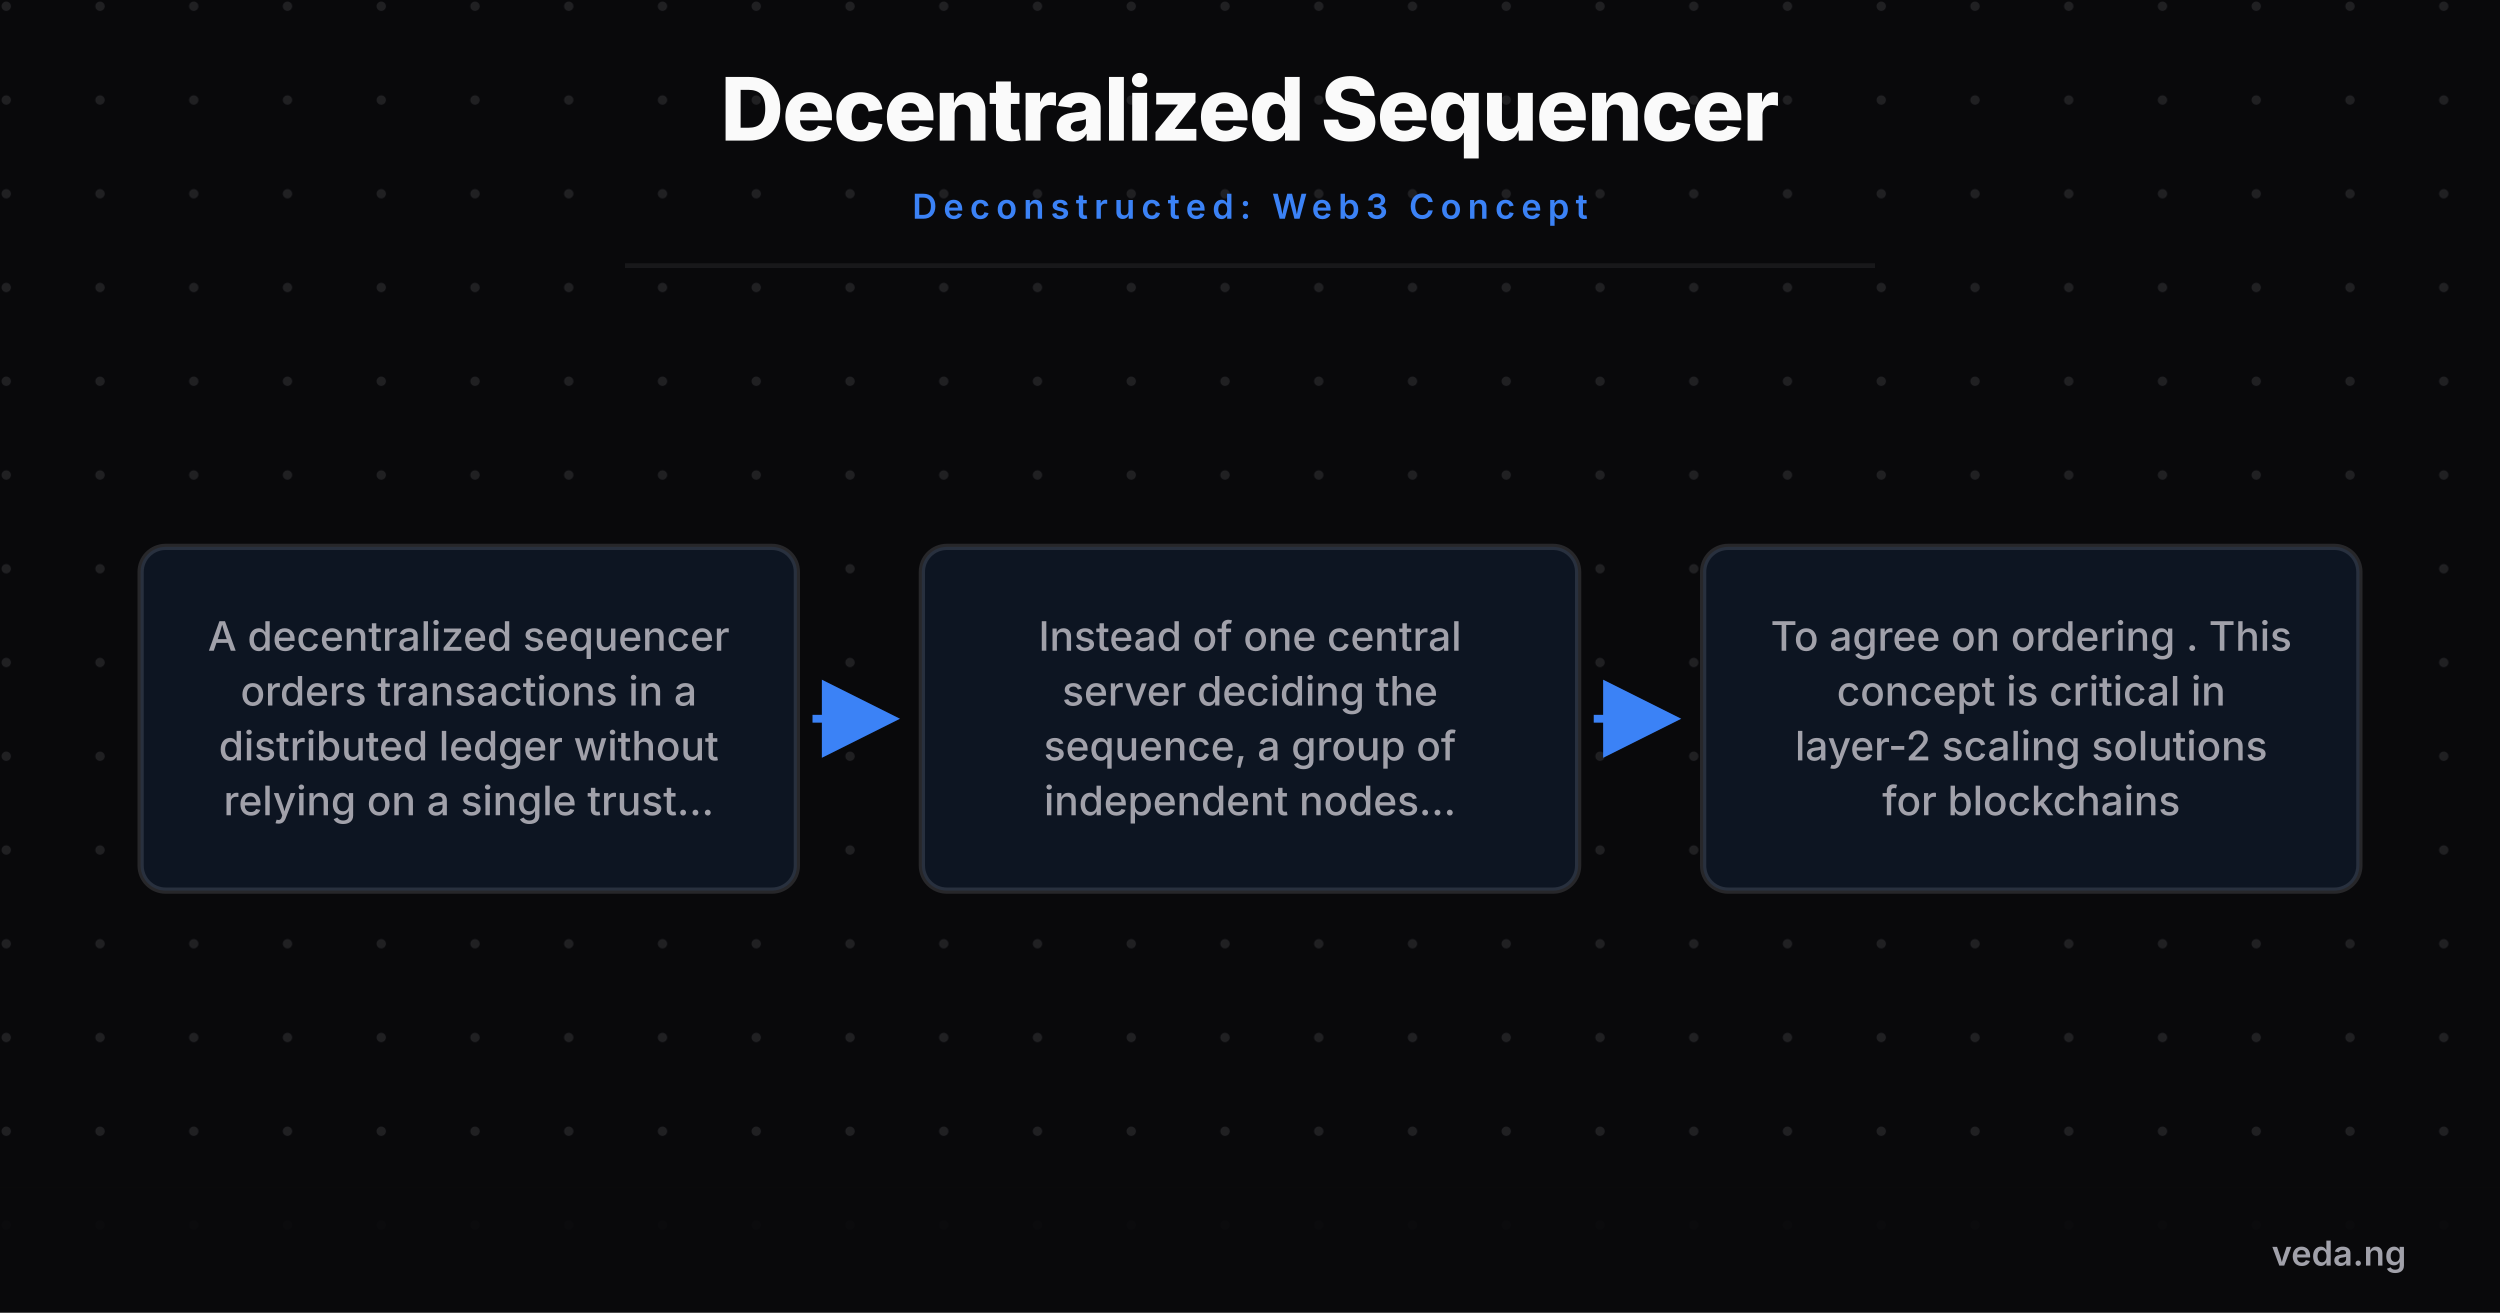
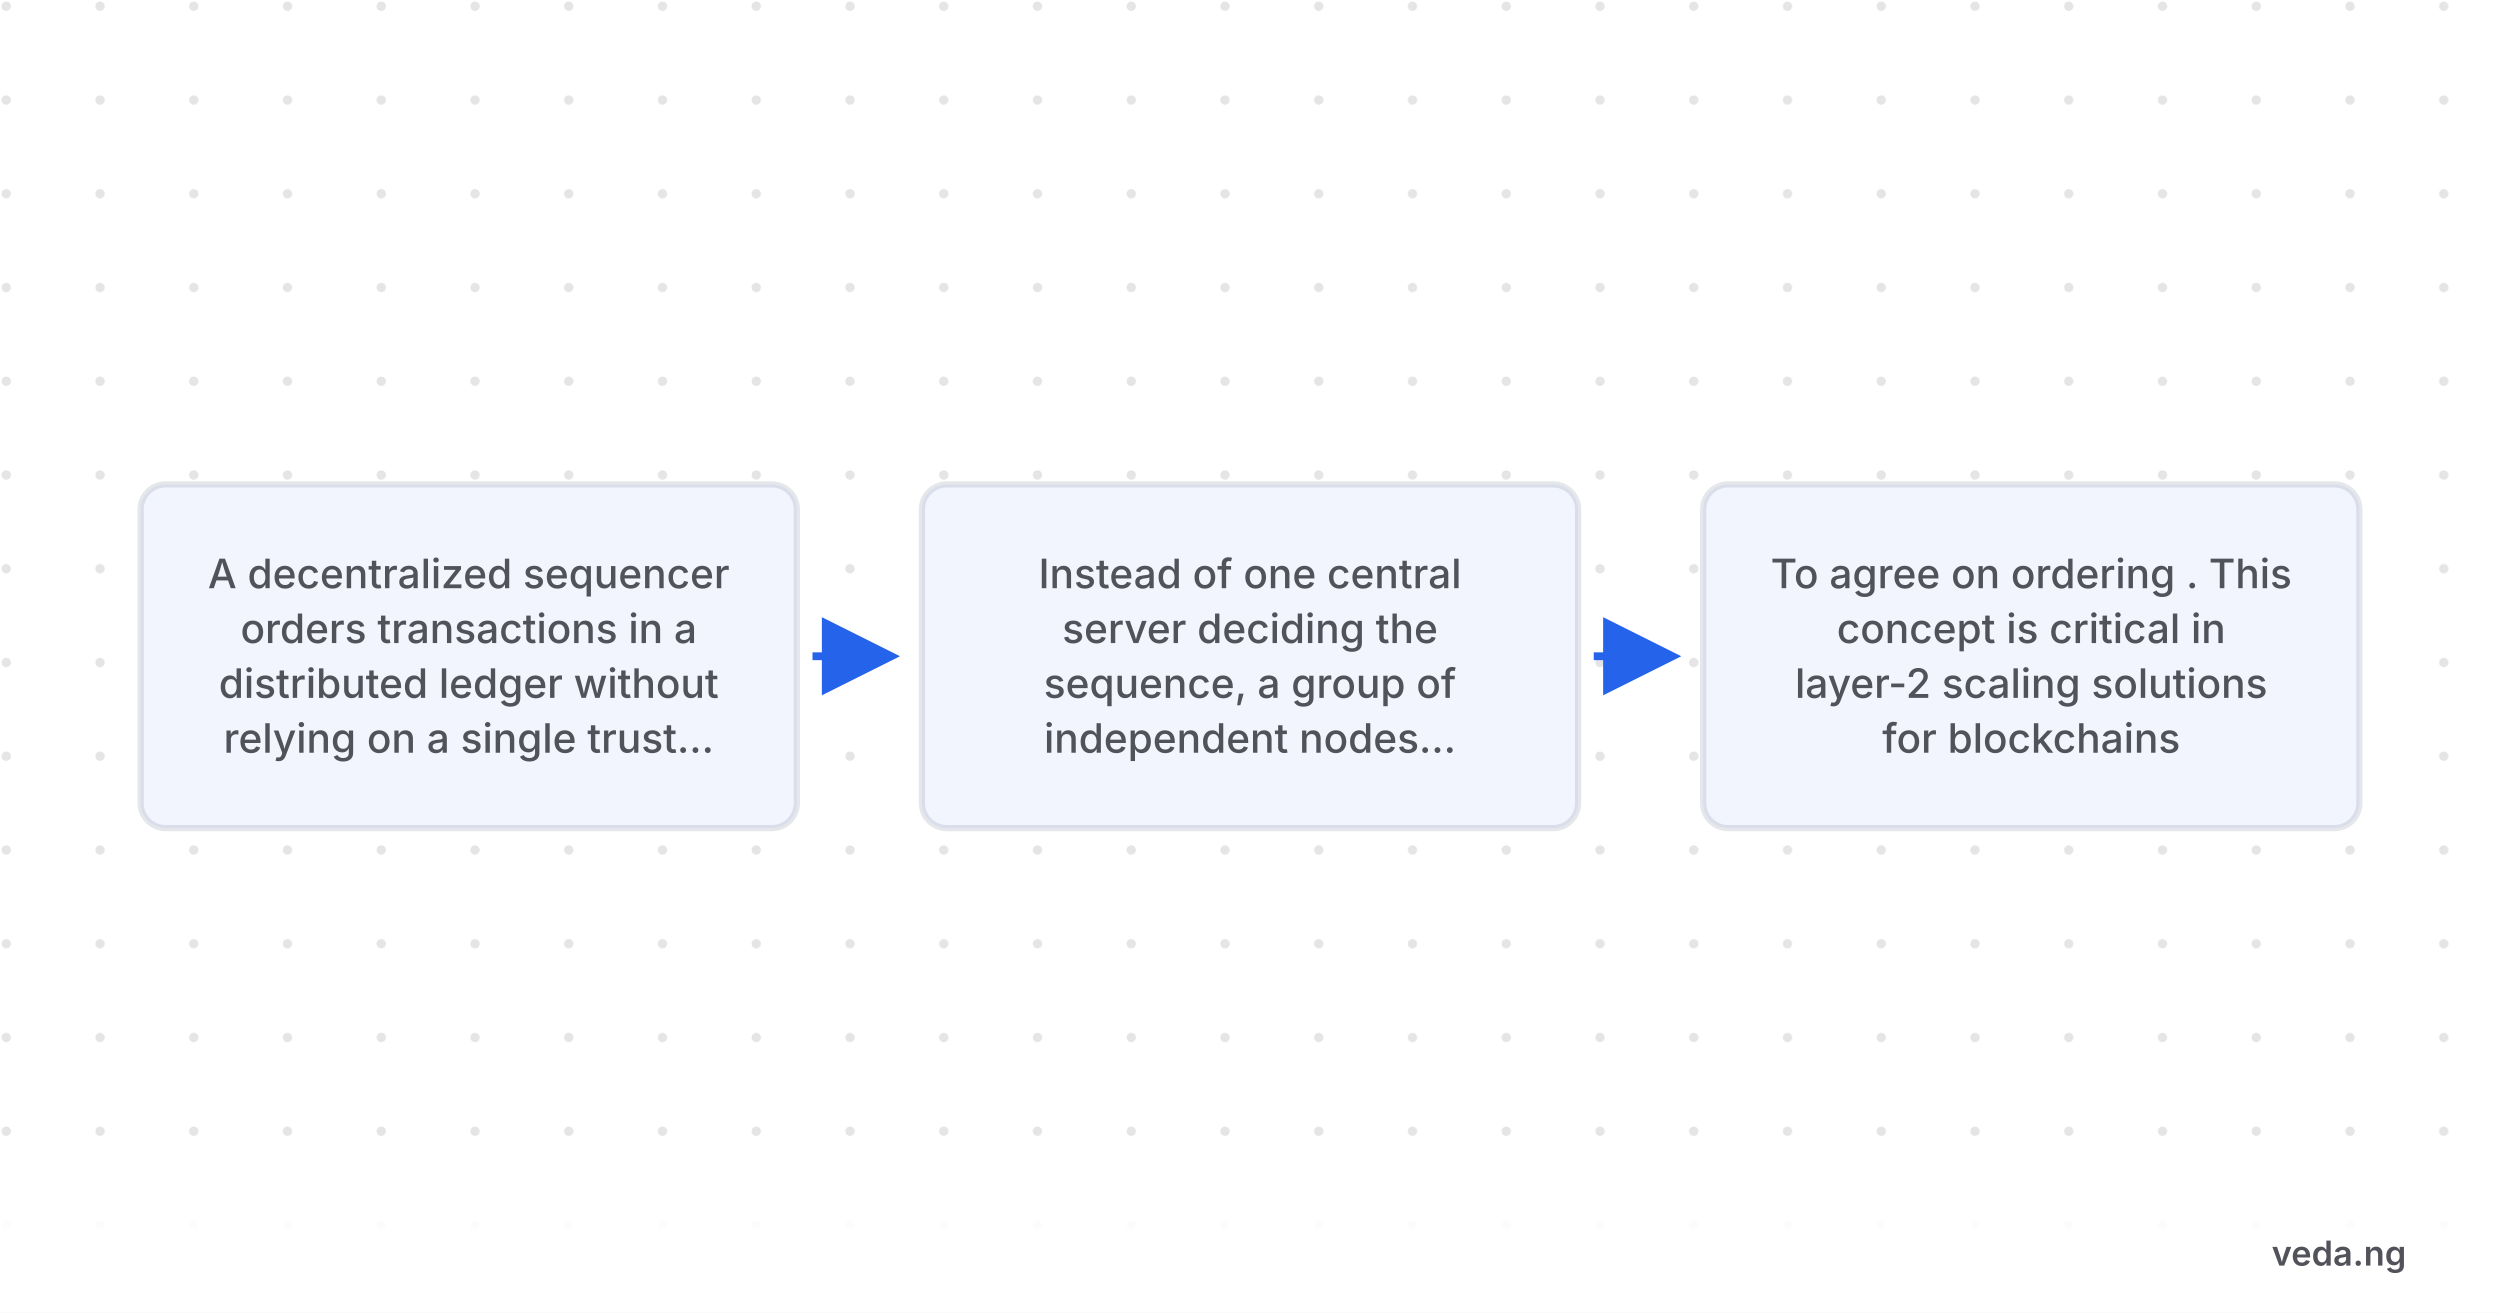
- <svg xmlns="http://www.w3.org/2000/svg" viewBox="0 0 800 420" width="800" height="420" style="background-color:#09090b">
+ <svg xmlns="http://www.w3.org/2000/svg" viewBox="0 0 800 420" width="800" height="420" style="background-color:#ffffff">
  <defs>
    <pattern id="grid" width="30" height="30" patternUnits="userSpaceOnUse">
-       <circle cx="2" cy="2" r="1.5" fill="#a1a1aa" opacity="0.15" />
+       <circle cx="2" cy="2" r="1.5" fill="#52525b" opacity="0.15" />
    </pattern>
    <marker id="arrow" markerWidth="10" markerHeight="10" refX="8" refY="5" orient="auto">
-       <path d="M 0 0 L 10 5 L 0 10 z" fill="#3b82f6" />
+       <path d="M 0 0 L 10 5 L 0 10 z" fill="#2563eb" />
    </marker>
  </defs>
-   <rect width="800" height="420" fill="#09090b" />
+   <rect width="800" height="420" fill="#ffffff" />
  <rect width="800" height="420" fill="url(#grid)" />
-   <text x="400" y="45" font-family="'Inter',sans-serif" font-weight="800" font-size="28" fill="#fafafa" text-anchor="middle" letter-spacing="-0.5">Decentralized Sequencer</text>
-   <text x="400" y="70" font-family="'Inter',sans-serif" font-weight="600" font-size="11" fill="#3b82f6" text-anchor="middle" letter-spacing="2" text-transform="uppercase">Deconstructed: Web3 Concept</text>
-   <line x1="200" y1="85" x2="600" y2="85" stroke="#27272a" stroke-width="1.5" opacity="0.5" />
-   <g transform="translate(0, 100)">
-     <rect x="45" y="75" width="210" height="110" rx="8" fill="#09090b" stroke="#27272a" stroke-width="2" />
-     <rect x="45" y="75" width="210" height="110" rx="8" fill="rgba(59,130,246,0.1)" />
-     <text x="150" y="108.225" font-family="'Inter',sans-serif" font-weight="500" font-size="13" fill="#a1a1aa" text-anchor="middle">A decentralized sequencer</text>
-     <text x="150" y="125.775" font-family="'Inter',sans-serif" font-weight="500" font-size="13" fill="#a1a1aa" text-anchor="middle">orders transactions in a</text>
-     <text x="150" y="143.325" font-family="'Inter',sans-serif" font-weight="500" font-size="13" fill="#a1a1aa" text-anchor="middle">distributed ledger without</text>
-     <text x="150" y="160.875" font-family="'Inter',sans-serif" font-weight="500" font-size="13" fill="#a1a1aa" text-anchor="middle">relying on a single trust...</text>
-     <line x1="260" y1="130" x2="283" y2="130" stroke="#3b82f6" stroke-width="2.5" marker-end="url(#arrow)" />
-     <rect x="295" y="75" width="210" height="110" rx="8" fill="#09090b" stroke="#27272a" stroke-width="2" />
-     <rect x="295" y="75" width="210" height="110" rx="8" fill="rgba(59,130,246,0.1)" />
-     <text x="400" y="108.225" font-family="'Inter',sans-serif" font-weight="500" font-size="13" fill="#a1a1aa" text-anchor="middle">Instead of one central</text>
-     <text x="400" y="125.775" font-family="'Inter',sans-serif" font-weight="500" font-size="13" fill="#a1a1aa" text-anchor="middle">server deciding the</text>
-     <text x="400" y="143.325" font-family="'Inter',sans-serif" font-weight="500" font-size="13" fill="#a1a1aa" text-anchor="middle">sequence, a group of</text>
-     <text x="400" y="160.875" font-family="'Inter',sans-serif" font-weight="500" font-size="13" fill="#a1a1aa" text-anchor="middle">independent nodes...</text>
-     <line x1="510" y1="130" x2="533" y2="130" stroke="#3b82f6" stroke-width="2.5" marker-end="url(#arrow)" />
-     <rect x="545" y="75" width="210" height="110" rx="8" fill="#09090b" stroke="#27272a" stroke-width="2" />
-     <rect x="545" y="75" width="210" height="110" rx="8" fill="rgba(59,130,246,0.1)" />
-     <text x="650" y="108.225" font-family="'Inter',sans-serif" font-weight="500" font-size="13" fill="#a1a1aa" text-anchor="middle">To agree on ordering . This</text>
-     <text x="650" y="125.775" font-family="'Inter',sans-serif" font-weight="500" font-size="13" fill="#a1a1aa" text-anchor="middle">concept is critical in</text>
-     <text x="650" y="143.325" font-family="'Inter',sans-serif" font-weight="500" font-size="13" fill="#a1a1aa" text-anchor="middle">layer-2 scaling solutions</text>
-     <text x="650" y="160.875" font-family="'Inter',sans-serif" font-weight="500" font-size="13" fill="#a1a1aa" text-anchor="middle">for blockchains</text>
+   <g transform="translate(0, 80)">
+     <rect x="45" y="75" width="210" height="110" rx="8" fill="#ffffff" stroke="#e5e7eb" stroke-width="2" />
+     <rect x="45" y="75" width="210" height="110" rx="8" fill="rgba(37,99,235,0.06)" />
+     <text x="150" y="108.225" font-family="'Inter',sans-serif" font-weight="500" font-size="13" fill="#52525b" text-anchor="middle">A decentralized sequencer</text>
+     <text x="150" y="125.775" font-family="'Inter',sans-serif" font-weight="500" font-size="13" fill="#52525b" text-anchor="middle">orders transactions in a</text>
+     <text x="150" y="143.325" font-family="'Inter',sans-serif" font-weight="500" font-size="13" fill="#52525b" text-anchor="middle">distributed ledger without</text>
+     <text x="150" y="160.875" font-family="'Inter',sans-serif" font-weight="500" font-size="13" fill="#52525b" text-anchor="middle">relying on a single trust...</text>
+     <line x1="260" y1="130" x2="283" y2="130" stroke="#2563eb" stroke-width="2.5" marker-end="url(#arrow)" />
+     <rect x="295" y="75" width="210" height="110" rx="8" fill="#ffffff" stroke="#e5e7eb" stroke-width="2" />
+     <rect x="295" y="75" width="210" height="110" rx="8" fill="rgba(37,99,235,0.06)" />
+     <text x="400" y="108.225" font-family="'Inter',sans-serif" font-weight="500" font-size="13" fill="#52525b" text-anchor="middle">Instead of one central</text>
+     <text x="400" y="125.775" font-family="'Inter',sans-serif" font-weight="500" font-size="13" fill="#52525b" text-anchor="middle">server deciding the</text>
+     <text x="400" y="143.325" font-family="'Inter',sans-serif" font-weight="500" font-size="13" fill="#52525b" text-anchor="middle">sequence, a group of</text>
+     <text x="400" y="160.875" font-family="'Inter',sans-serif" font-weight="500" font-size="13" fill="#52525b" text-anchor="middle">independent nodes...</text>
+     <line x1="510" y1="130" x2="533" y2="130" stroke="#2563eb" stroke-width="2.5" marker-end="url(#arrow)" />
+     <rect x="545" y="75" width="210" height="110" rx="8" fill="#ffffff" stroke="#e5e7eb" stroke-width="2" />
+     <rect x="545" y="75" width="210" height="110" rx="8" fill="rgba(37,99,235,0.06)" />
+     <text x="650" y="108.225" font-family="'Inter',sans-serif" font-weight="500" font-size="13" fill="#52525b" text-anchor="middle">To agree on ordering . This</text>
+     <text x="650" y="125.775" font-family="'Inter',sans-serif" font-weight="500" font-size="13" fill="#52525b" text-anchor="middle">concept is critical in</text>
+     <text x="650" y="143.325" font-family="'Inter',sans-serif" font-weight="500" font-size="13" fill="#52525b" text-anchor="middle">layer-2 scaling solutions</text>
+     <text x="650" y="160.875" font-family="'Inter',sans-serif" font-weight="500" font-size="13" fill="#52525b" text-anchor="middle">for blockchains</text>
  </g>
-   <rect x="0" y="380" width="800" height="40" fill="#09090b" opacity="0.9" />
-   <text x="770" y="405" font-family="'Inter',sans-serif" font-weight="600" font-size="11" fill="#a1a1aa" text-anchor="end">veda.ng</text>
+   <rect x="0" y="380" width="800" height="40" fill="#ffffff" opacity="0.9" />
+   <text x="770" y="405" font-family="'Inter',sans-serif" font-weight="600" font-size="11" fill="#52525b" text-anchor="end">veda.ng</text>
</svg>
